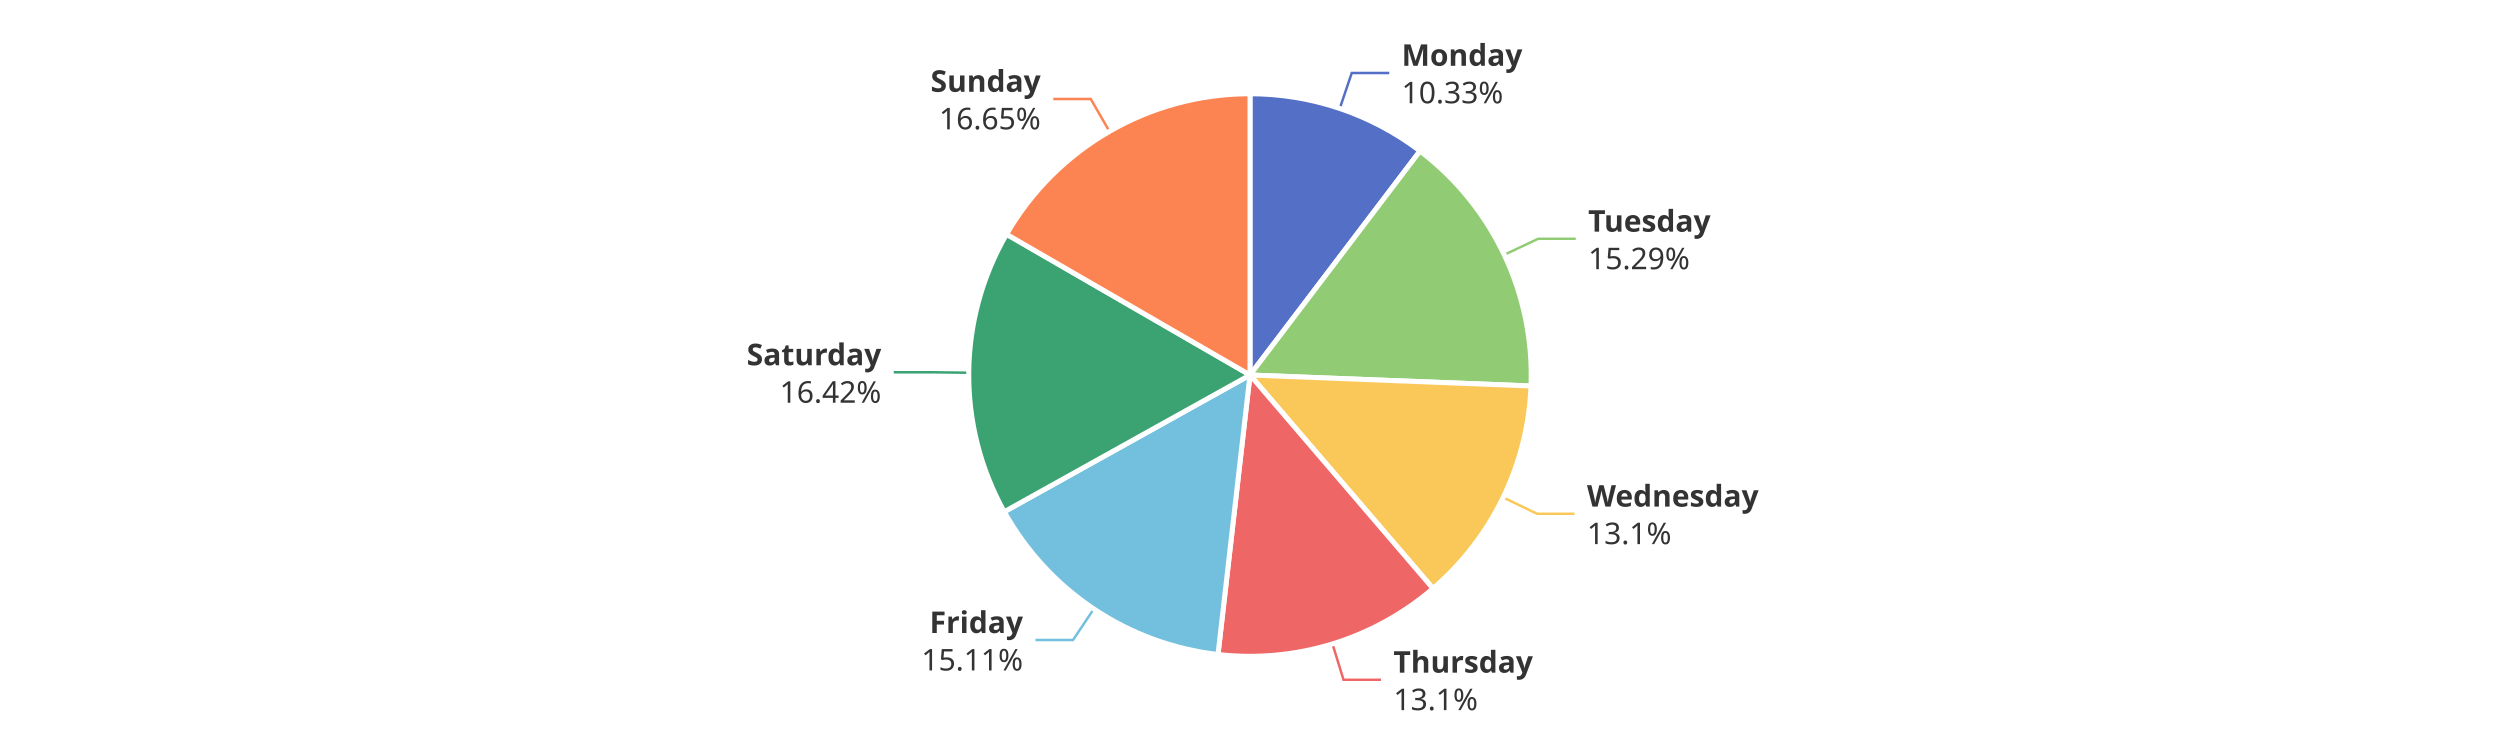
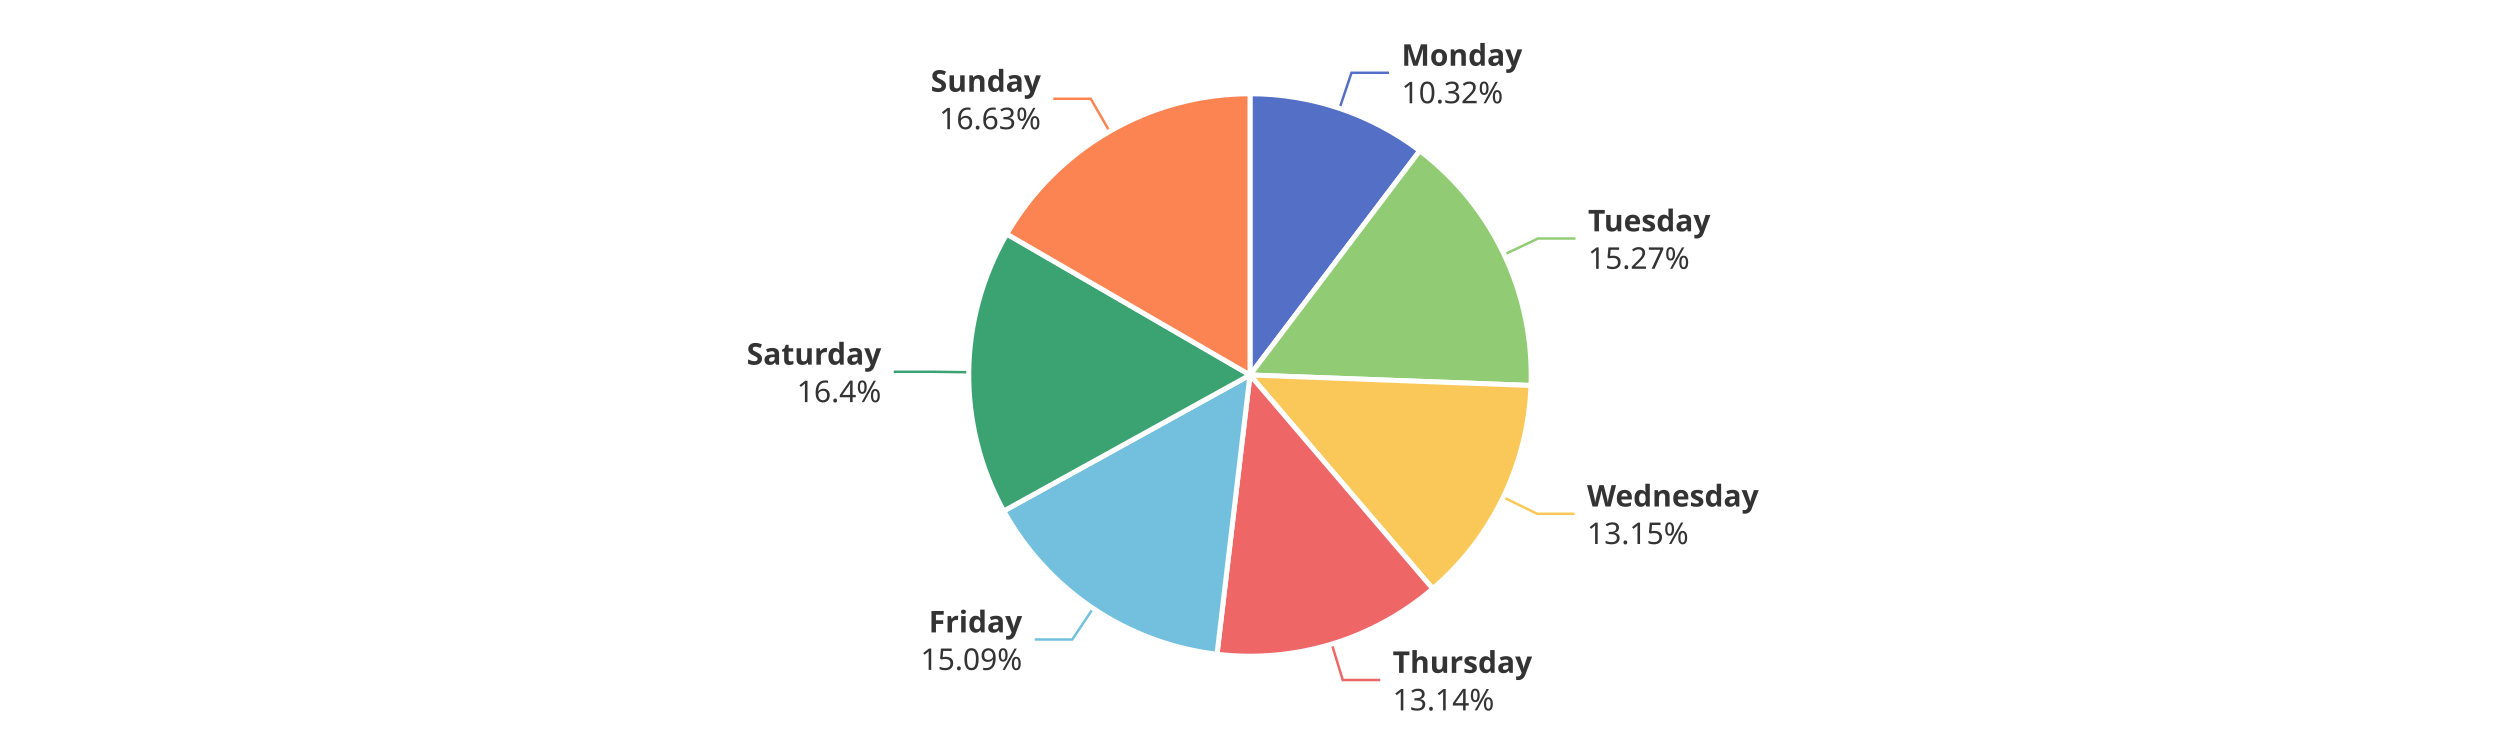
<svg xmlns="http://www.w3.org/2000/svg" width="1000" height="300" version="1.1" baseProfile="full" viewBox="0 0 1000 300">
  <rect width="1000" height="300" x="0" y="0" id="0" fill="#ffffff" />
-   <polyline points="535.9 43.4 540.7 29.2 555.7 29.2" fill="none" stroke="#5470c6" />
-   <polyline points="601.7 101.9 615.3 95.5 630.3 95.5" fill="none" stroke="#91cc75" />
-   <polyline points="601.3 199 614.8 205.5 629.8 205.5" fill="none" stroke="#fac858" />
-   <polyline points="533 257.6 537.4 271.9 552.4 271.9" fill="none" stroke="#ee6666" />
-   <polyline points="437.5 243.6 429.2 256 414.2 256" fill="none" stroke="#73c0de" />
-   <polyline points="387.5 149.1 372.5 148.9 357.5 148.9" fill="none" stroke="#3ba272" />
-   <polyline points="443.8 52.6 436.3 39.6 421.3 39.6" fill="none" stroke="#fc8452" />
-   <path d="M500 37.5A112.5 112.5 0 0 1 568 60.4L500 150Z" fill="#5470c6" stroke="#fff" stroke-width="2" stroke-linejoin="round" />
-   <path d="M568 60.4A112.5 112.5 0 0 1 612.4 154.4L500 150Z" fill="#91cc75" stroke="#fff" stroke-width="2" stroke-linejoin="round" />
-   <path d="M612.4 154.4A112.5 112.5 0 0 1 573.2 235.4L500 150Z" fill="#fac858" stroke="#fff" stroke-width="2" stroke-linejoin="round" />
-   <path d="M573.2 235.4A112.5 112.5 0 0 1 487.2 261.8L500 150Z" fill="#ee6666" stroke="#fff" stroke-width="2" stroke-linejoin="round" />
-   <path d="M487.2 261.8A112.5 112.5 0 0 1 401.7 204.7L500 150Z" fill="#73c0de" stroke="#fff" stroke-width="2" stroke-linejoin="round" />
-   <path d="M401.7 204.7A112.5 112.5 0 0 1 402.6 93.7L500 150Z" fill="#3ba272" stroke="#fff" stroke-width="2" stroke-linejoin="round" />
-   <path d="M402.6 93.7A112.5 112.5 0 0 1 500 37.5L500 150Z" fill="#fc8452" stroke="#fff" stroke-width="2" stroke-linejoin="round" />
-   <path d="M0 -15l42.8 0l0 30l-42.8 0Z" transform="translate(560.6507 29.154)" fill="none" />
-   <text dominant-baseline="central" text-anchor="start" style="font-size:12px;font-family:sans-serif;font-weight:bold;" y="-7.5" transform="translate(560.6507 29.154)" fill="#333" stroke="rgb(255,255,255)" stroke-width="2" paint-order="stroke" stroke-miterlimit="2">Monday</text>
-   <text dominant-baseline="central" text-anchor="start" style="font-size:12px;font-family:sans-serif;" y="7.5" transform="translate(560.6507 29.154)" fill="#333" stroke="rgb(255,255,255)" stroke-width="2" paint-order="stroke" stroke-miterlimit="2">10.33%</text>
-   <path d="M0 -15l46.2 0l0 30l-46.2 0Z" transform="translate(635.2739 95.519)" fill="none" />
-   <text dominant-baseline="central" text-anchor="start" style="font-size:12px;font-family:sans-serif;font-weight:bold;" y="-7.5" transform="translate(635.2739 95.519)" fill="#333" stroke="rgb(255,255,255)" stroke-width="2" paint-order="stroke" stroke-miterlimit="2">Tuesday</text>
-   <text dominant-baseline="central" text-anchor="start" style="font-size:12px;font-family:sans-serif;" y="7.5" transform="translate(635.2739 95.519)" fill="#333" stroke="rgb(255,255,255)" stroke-width="2" paint-order="stroke" stroke-miterlimit="2">15.29%</text>
-   <path d="M0 -15l63.6 0l0 30l-63.6 0Z" transform="translate(634.7902 205.4928)" fill="none" />
-   <text dominant-baseline="central" text-anchor="start" style="font-size:12px;font-family:sans-serif;font-weight:bold;" y="-7.5" transform="translate(634.7902 205.4928)" fill="#333" stroke="rgb(255,255,255)" stroke-width="2" paint-order="stroke" stroke-miterlimit="2">Wednesday</text>
-   <text dominant-baseline="central" text-anchor="start" style="font-size:12px;font-family:sans-serif;" y="7.5" transform="translate(634.7902 205.4928)" fill="#333" stroke="rgb(255,255,255)" stroke-width="2" paint-order="stroke" stroke-miterlimit="2">13.1%</text>
-   <path d="M0 -15l50.2 0l0 30l-50.2 0Z" transform="translate(557.3716 271.9)" fill="none" />
-   <text dominant-baseline="central" text-anchor="start" style="font-size:12px;font-family:sans-serif;font-weight:bold;" y="-7.5" transform="translate(557.3716 271.9)" fill="#333" stroke="rgb(255,255,255)" stroke-width="2" paint-order="stroke" stroke-miterlimit="2">Thursday</text>
-   <text dominant-baseline="central" text-anchor="start" style="font-size:12px;font-family:sans-serif;" y="7.5" transform="translate(557.3716 271.9)" fill="#333" stroke="rgb(255,255,255)" stroke-width="2" paint-order="stroke" stroke-miterlimit="2">13.1%</text>
-   <path d="M-40.9 -15l40.9 0l0 30l-40.9 0Z" transform="translate(409.2043 256.0388)" fill="none" />
-   <text dominant-baseline="central" text-anchor="end" style="font-size:12px;font-family:sans-serif;font-weight:bold;" y="-7.5" transform="translate(409.2043 256.0388)" fill="#333" stroke="rgb(255,255,255)" stroke-width="2" paint-order="stroke" stroke-miterlimit="2">Friday</text>
-   <text dominant-baseline="central" text-anchor="end" style="font-size:12px;font-family:sans-serif;" y="7.5" transform="translate(409.2043 256.0388)" fill="#333" stroke="rgb(255,255,255)" stroke-width="2" paint-order="stroke" stroke-miterlimit="2">15.11%</text>
-   <path d="M-48.2 -15l48.2 0l0 30l-48.2 0Z" transform="translate(352.5044 148.9387)" fill="none" />
-   <text dominant-baseline="central" text-anchor="end" style="font-size:12px;font-family:sans-serif;font-weight:bold;" y="-7.5" transform="translate(352.5044 148.9387)" fill="#333" stroke="rgb(255,255,255)" stroke-width="2" paint-order="stroke" stroke-miterlimit="2">Saturday</text>
-   <text dominant-baseline="central" text-anchor="end" style="font-size:12px;font-family:sans-serif;" y="7.5" transform="translate(352.5044 148.9387)" fill="#333" stroke="rgb(255,255,255)" stroke-width="2" paint-order="stroke" stroke-miterlimit="2">16.42%</text>
-   <path d="M-40.9 -15l40.9 0l0 30l-40.9 0Z" transform="translate(416.2789 39.5651)" fill="none" />
-   <text dominant-baseline="central" text-anchor="end" style="font-size:12px;font-family:sans-serif;font-weight:bold;" y="-7.5" transform="translate(416.2789 39.5651)" fill="#333" stroke="rgb(255,255,255)" stroke-width="2" paint-order="stroke" stroke-miterlimit="2">Sunday</text>
-   <text dominant-baseline="central" text-anchor="end" style="font-size:12px;font-family:sans-serif;" y="7.5" transform="translate(416.2789 39.5651)" fill="#333" stroke="rgb(255,255,255)" stroke-width="2" paint-order="stroke" stroke-miterlimit="2">16.65%</text>
+   <polyline points="535.8 43.4 540.6 29.1 555.6 29.1" fill="none" stroke="#5470c6" />
+   <polyline points="601.7 101.8 615.2 95.4 630.2 95.4" fill="none" stroke="#91cc75" />
+   <polyline points="601.3 198.9 614.8 205.5 629.8 205.5" fill="none" stroke="#fac858" />
+   <polyline points="532.7 257.6 537.1 272 552.1 272" fill="none" stroke="#ee6666" />
+   <polyline points="437.2 243.4 428.9 255.8 413.9 255.8" fill="none" stroke="#73c0de" />
+   <polyline points="387.5 148.9 372.5 148.7 357.5 148.7" fill="none" stroke="#3ba272" />
+   <polyline points="443.8 52.5 436.3 39.5 421.3 39.5" fill="none" stroke="#fc8452" />
+   <path d="M500 37.5A112.5 112.5 0 0 1 567.9 60.3L500 150Z" fill="#5470c6" stroke="#fff" stroke-width="2" stroke-linejoin="round" />
+   <path d="M567.9 60.3A112.5 112.5 0 0 1 612.4 154.2L500 150Z" fill="#91cc75" stroke="#fff" stroke-width="2" stroke-linejoin="round" />
+   <path d="M612.4 154.2A112.5 112.5 0 0 1 573.1 235.5L500 150Z" fill="#fac858" stroke="#fff" stroke-width="2" stroke-linejoin="round" />
+   <path d="M573.1 235.5A112.5 112.5 0 0 1 486.8 261.7L500 150Z" fill="#ee6666" stroke="#fff" stroke-width="2" stroke-linejoin="round" />
+   <path d="M486.8 261.7A112.5 112.5 0 0 1 401.5 204.4L500 150Z" fill="#73c0de" stroke="#fff" stroke-width="2" stroke-linejoin="round" />
+   <path d="M401.5 204.4A112.5 112.5 0 0 1 402.7 93.6L500 150Z" fill="#3ba272" stroke="#fff" stroke-width="2" stroke-linejoin="round" />
+   <path d="M402.7 93.6A112.5 112.5 0 0 1 500 37.5L500 150Z" fill="#fc8452" stroke="#fff" stroke-width="2" stroke-linejoin="round" />
+   <path d="M0 -15l42.8 0l0 30l-42.8 0Z" transform="translate(560.6128 29.1412)" fill="none" />
+   <text dominant-baseline="central" text-anchor="start" style="font-size:12px;font-family:sans-serif;font-weight:bold;" y="-7.5" transform="translate(560.6128 29.1412)" fill="#333" stroke="rgb(255,255,255)" stroke-width="2" paint-order="stroke" stroke-miterlimit="2">Monday</text>
+   <text dominant-baseline="central" text-anchor="start" style="font-size:12px;font-family:sans-serif;" y="7.5" transform="translate(560.6128 29.1412)" fill="#333" stroke="rgb(255,255,255)" stroke-width="2" paint-order="stroke" stroke-miterlimit="2">10.32%</text>
+   <path d="M0 -15l46.2 0l0 30l-46.2 0Z" transform="translate(635.2053 95.3742)" fill="none" />
+   <text dominant-baseline="central" text-anchor="start" style="font-size:12px;font-family:sans-serif;font-weight:bold;" y="-7.5" transform="translate(635.2053 95.3742)" fill="#333" stroke="rgb(255,255,255)" stroke-width="2" paint-order="stroke" stroke-miterlimit="2">Tuesday</text>
+   <text dominant-baseline="central" text-anchor="start" style="font-size:12px;font-family:sans-serif;" y="7.5" transform="translate(635.2053 95.3742)" fill="#333" stroke="rgb(255,255,255)" stroke-width="2" paint-order="stroke" stroke-miterlimit="2">15.27%</text>
+   <path d="M0 -15l63.6 0l0 30l-63.6 0Z" transform="translate(634.8077 205.4567)" fill="none" />
+   <text dominant-baseline="central" text-anchor="start" style="font-size:12px;font-family:sans-serif;font-weight:bold;" y="-7.5" transform="translate(634.8077 205.4567)" fill="#333" stroke="rgb(255,255,255)" stroke-width="2" paint-order="stroke" stroke-miterlimit="2">Wednesday</text>
+   <text dominant-baseline="central" text-anchor="start" style="font-size:12px;font-family:sans-serif;" y="7.5" transform="translate(634.8077 205.4567)" fill="#333" stroke="rgb(255,255,255)" stroke-width="2" paint-order="stroke" stroke-miterlimit="2">13.15%</text>
+   <path d="M0 -15l50.2 0l0 30l-50.2 0Z" transform="translate(557.0652 271.9935)" fill="none" />
+   <text dominant-baseline="central" text-anchor="start" style="font-size:12px;font-family:sans-serif;font-weight:bold;" y="-7.5" transform="translate(557.0652 271.9935)" fill="#333" stroke="rgb(255,255,255)" stroke-width="2" paint-order="stroke" stroke-miterlimit="2">Thursday</text>
+   <text dominant-baseline="central" text-anchor="start" style="font-size:12px;font-family:sans-serif;" y="7.5" transform="translate(557.0652 271.9935)" fill="#333" stroke="rgb(255,255,255)" stroke-width="2" paint-order="stroke" stroke-miterlimit="2">13.14%</text>
+   <path d="M-40.9 -15l40.9 0l0 30l-40.9 0Z" transform="translate(408.8716 255.8159)" fill="none" />
+   <text dominant-baseline="central" text-anchor="end" style="font-size:12px;font-family:sans-serif;font-weight:bold;" y="-7.5" transform="translate(408.8716 255.8159)" fill="#333" stroke="rgb(255,255,255)" stroke-width="2" paint-order="stroke" stroke-miterlimit="2">Friday</text>
+   <text dominant-baseline="central" text-anchor="end" style="font-size:12px;font-family:sans-serif;" y="7.5" transform="translate(408.8716 255.8159)" fill="#333" stroke="rgb(255,255,255)" stroke-width="2" paint-order="stroke" stroke-miterlimit="2">15.09%</text>
+   <path d="M-48.2 -15l48.2 0l0 30l-48.2 0Z" transform="translate(352.5066 148.6984)" fill="none" />
+   <text dominant-baseline="central" text-anchor="end" style="font-size:12px;font-family:sans-serif;font-weight:bold;" y="-7.5" transform="translate(352.5066 148.6984)" fill="#333" stroke="rgb(255,255,255)" stroke-width="2" paint-order="stroke" stroke-miterlimit="2">Saturday</text>
+   <text dominant-baseline="central" text-anchor="end" style="font-size:12px;font-family:sans-serif;" y="7.5" transform="translate(352.5066 148.6984)" fill="#333" stroke="rgb(255,255,255)" stroke-width="2" paint-order="stroke" stroke-miterlimit="2">16.4%</text>
+   <path d="M-40.9 -15l40.9 0l0 30l-40.9 0Z" transform="translate(416.3483 39.5251)" fill="none" />
+   <text dominant-baseline="central" text-anchor="end" style="font-size:12px;font-family:sans-serif;font-weight:bold;" y="-7.5" transform="translate(416.3483 39.5251)" fill="#333" stroke="rgb(255,255,255)" stroke-width="2" paint-order="stroke" stroke-miterlimit="2">Sunday</text>
+   <text dominant-baseline="central" text-anchor="end" style="font-size:12px;font-family:sans-serif;" y="7.5" transform="translate(416.3483 39.5251)" fill="#333" stroke="rgb(255,255,255)" stroke-width="2" paint-order="stroke" stroke-miterlimit="2">16.63%</text>
</svg>
